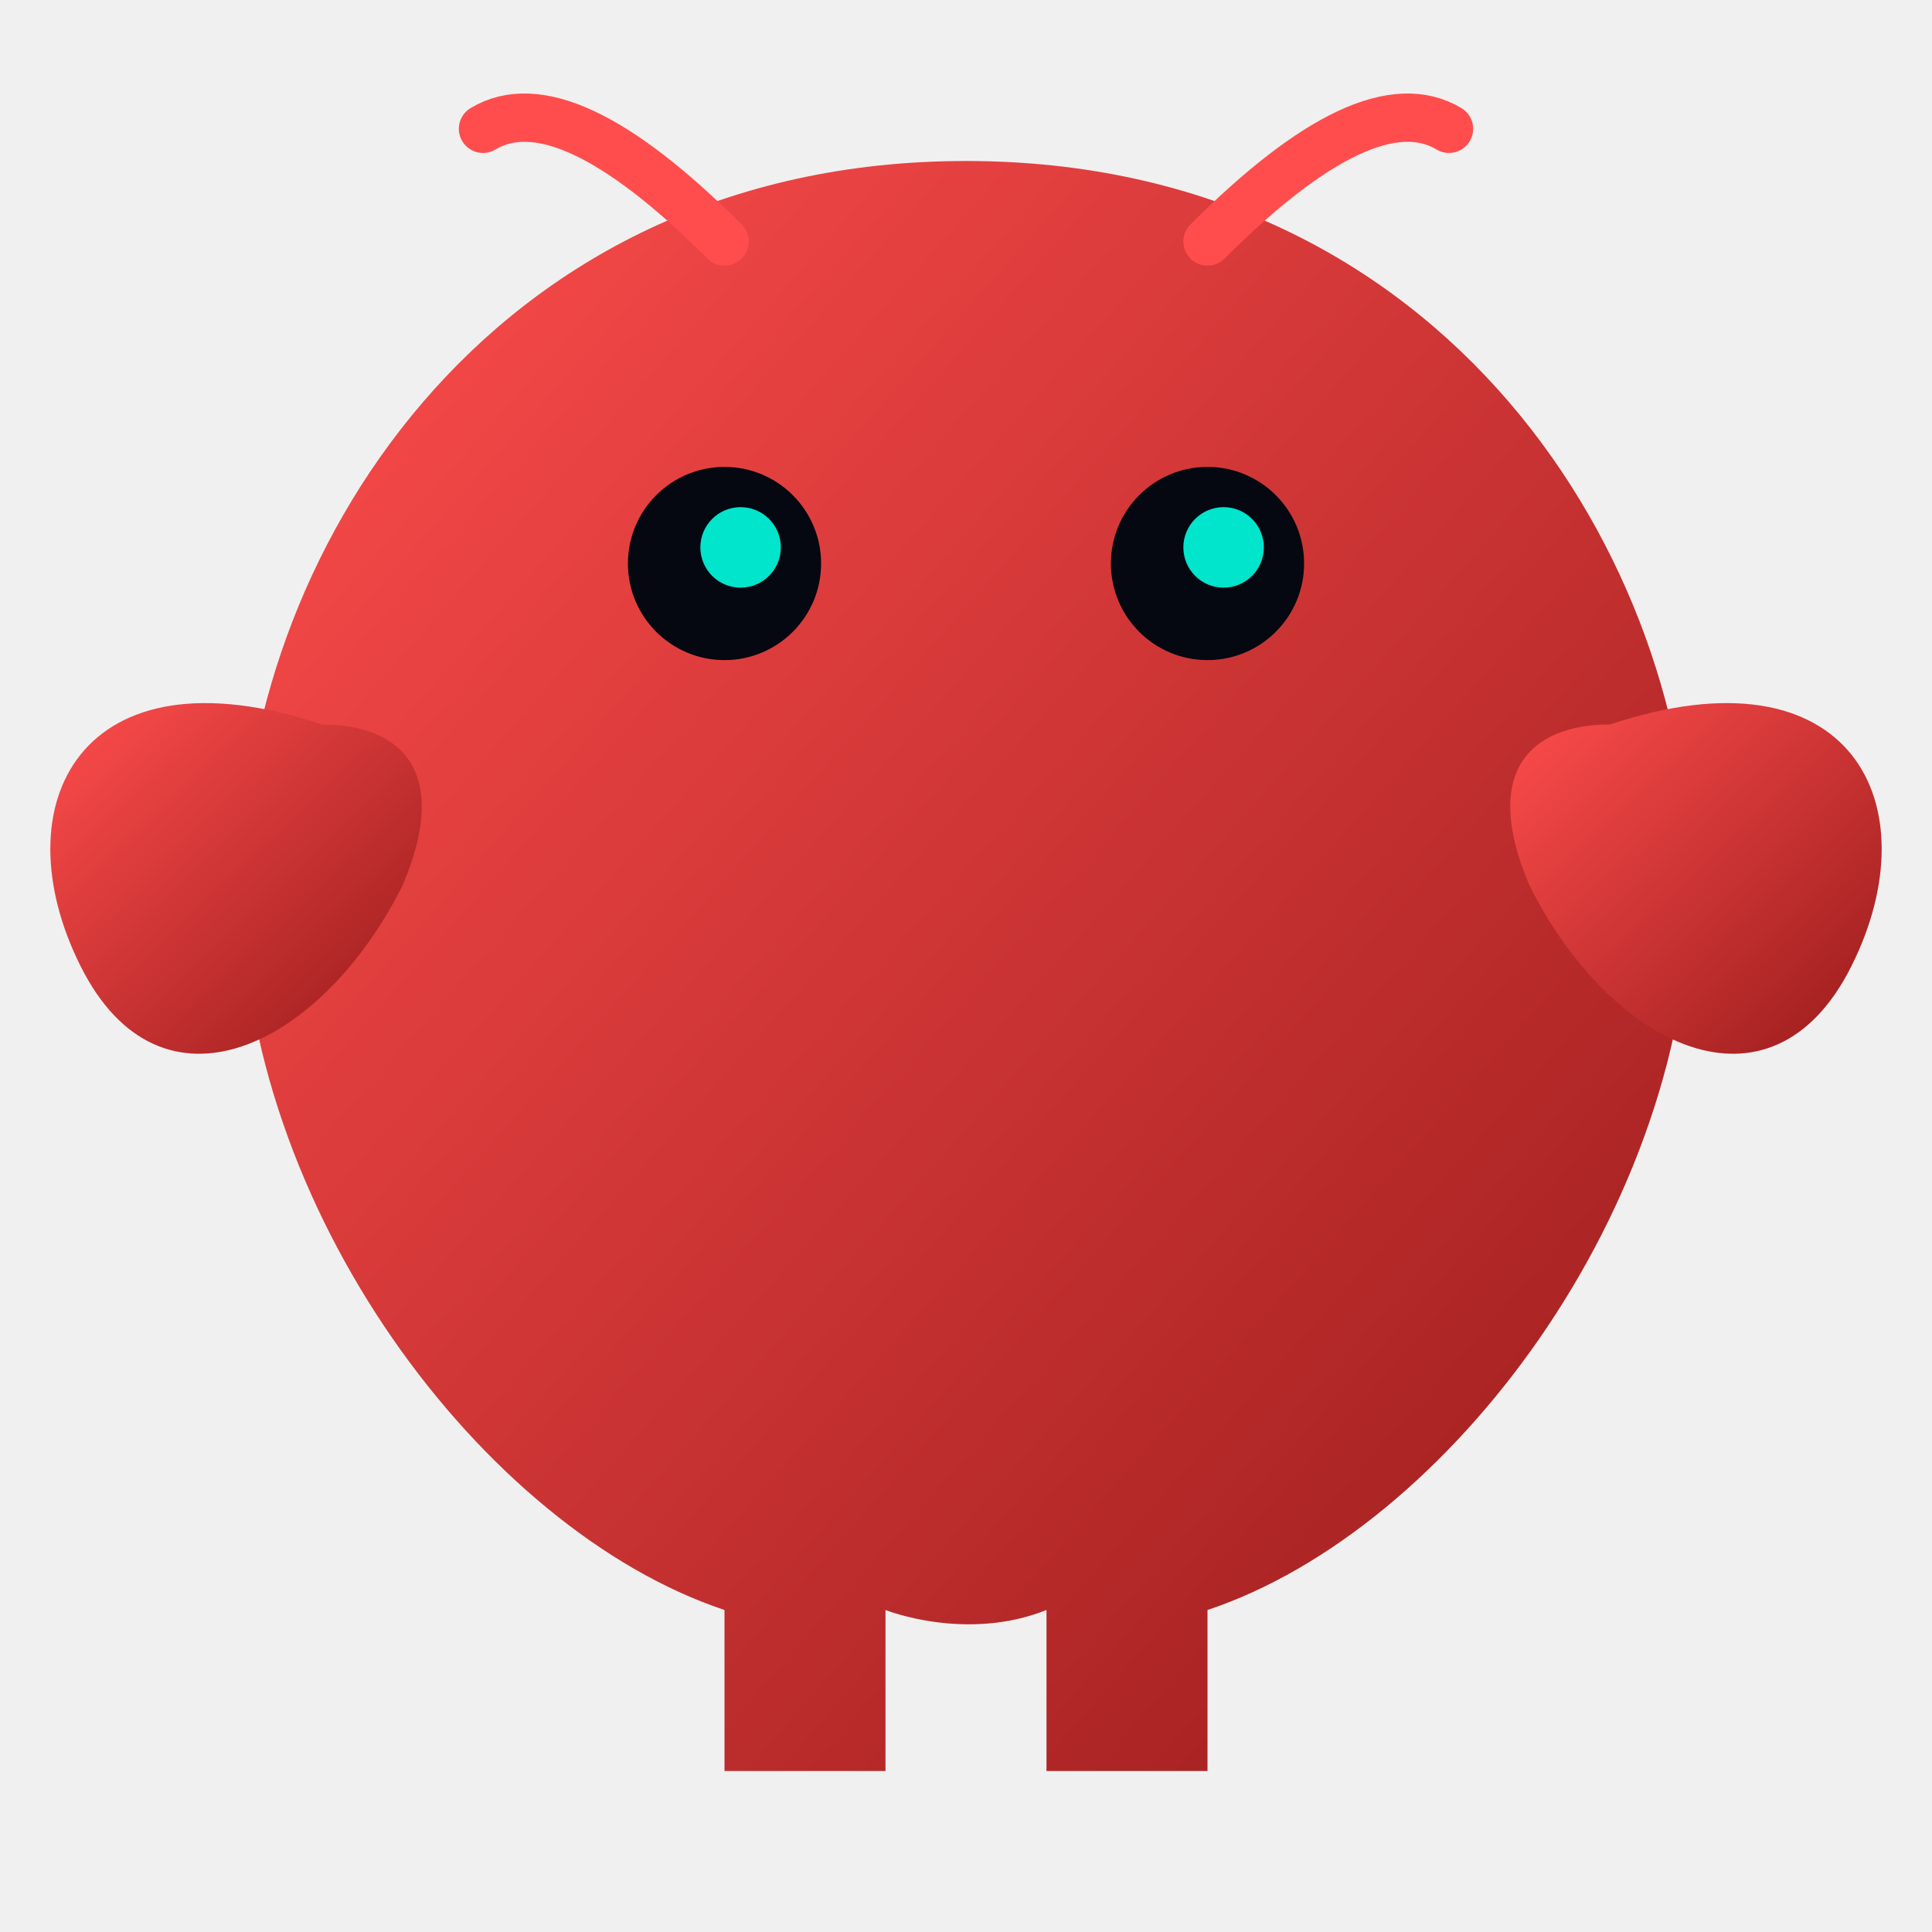
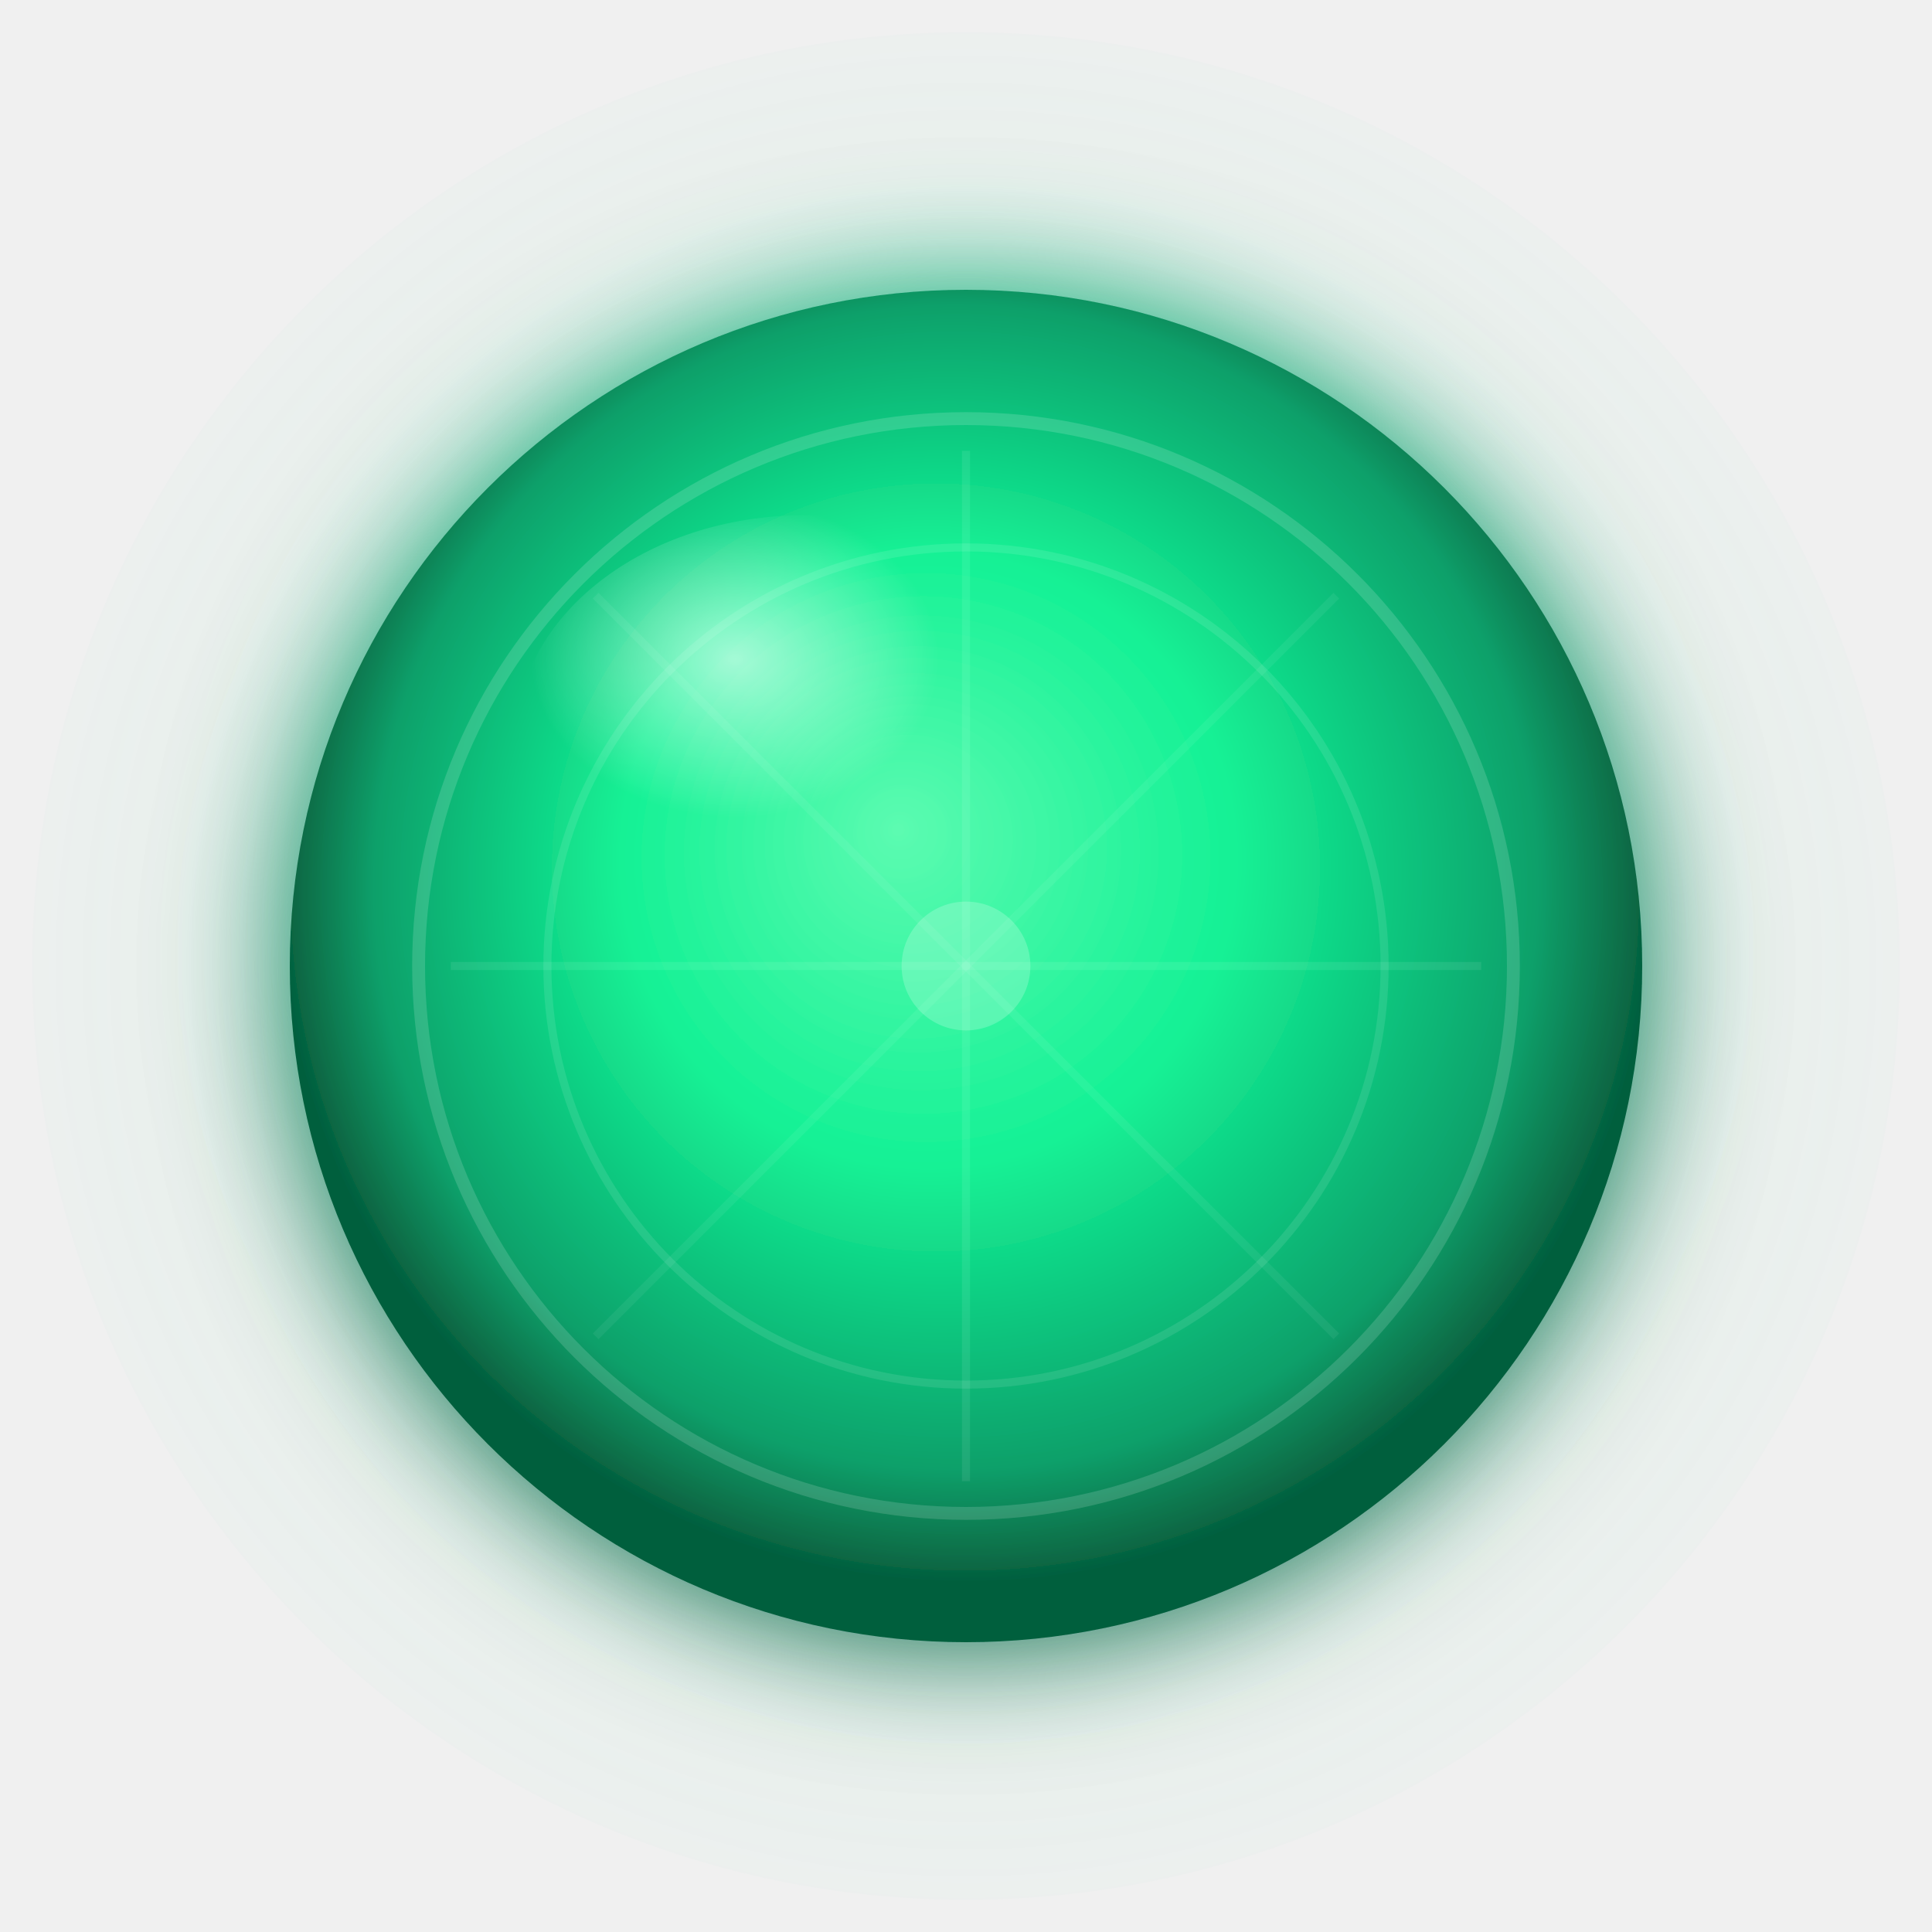
<svg xmlns="http://www.w3.org/2000/svg" viewBox="0 0 120 120" fill="none">
  <defs>
-     <linearGradient id="lobster-gradient" x1="0%" y1="0%" x2="100%" y2="100%">
-       <stop offset="0%" stop-color="#ff4d4d" />
-       <stop offset="100%" stop-color="#991b1b" />
-     </linearGradient>
+     <radialGradient id="orb-glow" cx="50%" cy="45%" r="50%" fx="45%" fy="40%">
+       <stop offset="0%" stop-color="#5CFBB1" />
+       <stop offset="45%" stop-color="#14F195" />
+       <stop offset="85%" stop-color="#0BA06A" />
+       <stop offset="100%" stop-color="#065F3E" />
+     </radialGradient>
+     <radialGradient id="orb-shine" cx="38%" cy="32%" r="35%">
+       <stop offset="0%" stop-color="#FFFFFF" stop-opacity="0.6" />
+       <stop offset="100%" stop-color="#FFFFFF" stop-opacity="0" />
+     </radialGradient>
+     <radialGradient id="bg-glow" cx="50%" cy="50%" r="55%">
+       <stop offset="0%" stop-color="#14F195" stop-opacity="0.15" />
+       <stop offset="100%" stop-color="#14F195" stop-opacity="0" />
+     </radialGradient>
+     <filter id="outer-glow" x="-20%" y="-20%" width="140%" height="140%">
+       <feGaussianBlur stdDeviation="4" result="blur" />
+       <feComposite in="SourceGraphic" in2="blur" operator="over" />
+     </filter>
  </defs>
-   <path d="M60 10 C30 10 15 35 15 55 C15 75 30 95 45 100 L45 110 L55 110 L55 100 C55 100 60 102 65 100 L65 110 L75 110 L75 100 C90 95 105 75 105 55 C105 35 90 10 60 10Z" fill="url(#lobster-gradient)" />
-   <path d="M20 45 C5 40 0 50 5 60 C10 70 20 65 25 55 C28 48 25 45 20 45Z" fill="url(#lobster-gradient)" />
-   <path d="M100 45 C115 40 120 50 115 60 C110 70 100 65 95 55 C92 48 95 45 100 45Z" fill="url(#lobster-gradient)" />
-   <path d="M45 15 Q35 5 30 8" stroke="#ff4d4d" stroke-width="3" stroke-linecap="round" />
-   <path d="M75 15 Q85 5 90 8" stroke="#ff4d4d" stroke-width="3" stroke-linecap="round" />
-   <circle cx="45" cy="35" r="6" fill="#050810" />
-   <circle cx="75" cy="35" r="6" fill="#050810" />
-   <circle cx="46" cy="34" r="2.5" fill="#00e5cc" />
-   <circle cx="76" cy="34" r="2.5" fill="#00e5cc" />
+   <circle cx="60" cy="60" r="58" fill="url(#bg-glow)" />
+   <circle cx="60" cy="60" r="42" fill="url(#orb-glow)" filter="url(#outer-glow)" />
+   <circle cx="60" cy="60" r="34" fill="none" stroke="#FFFFFF" stroke-opacity="0.15" stroke-width="0.8" />
+   <circle cx="60" cy="60" r="26" fill="none" stroke="#FFFFFF" stroke-opacity="0.1" stroke-width="0.5" />
+   <path d="M60 28 L60 92" stroke="#FFFFFF" stroke-opacity="0.08" stroke-width="0.5" />
+   <path d="M28 60 L92 60" stroke="#FFFFFF" stroke-opacity="0.08" stroke-width="0.5" />
+   <path d="M37 37 L83 83" stroke="#FFFFFF" stroke-opacity="0.06" stroke-width="0.5" />
+   <path d="M83 37 L37 83" stroke="#FFFFFF" stroke-opacity="0.06" stroke-width="0.5" />
+   <ellipse cx="50" cy="46" rx="18" ry="14" fill="url(#orb-shine)" />
+   <circle cx="60" cy="60" r="4" fill="#FFFFFF" fill-opacity="0.2" />
</svg>
